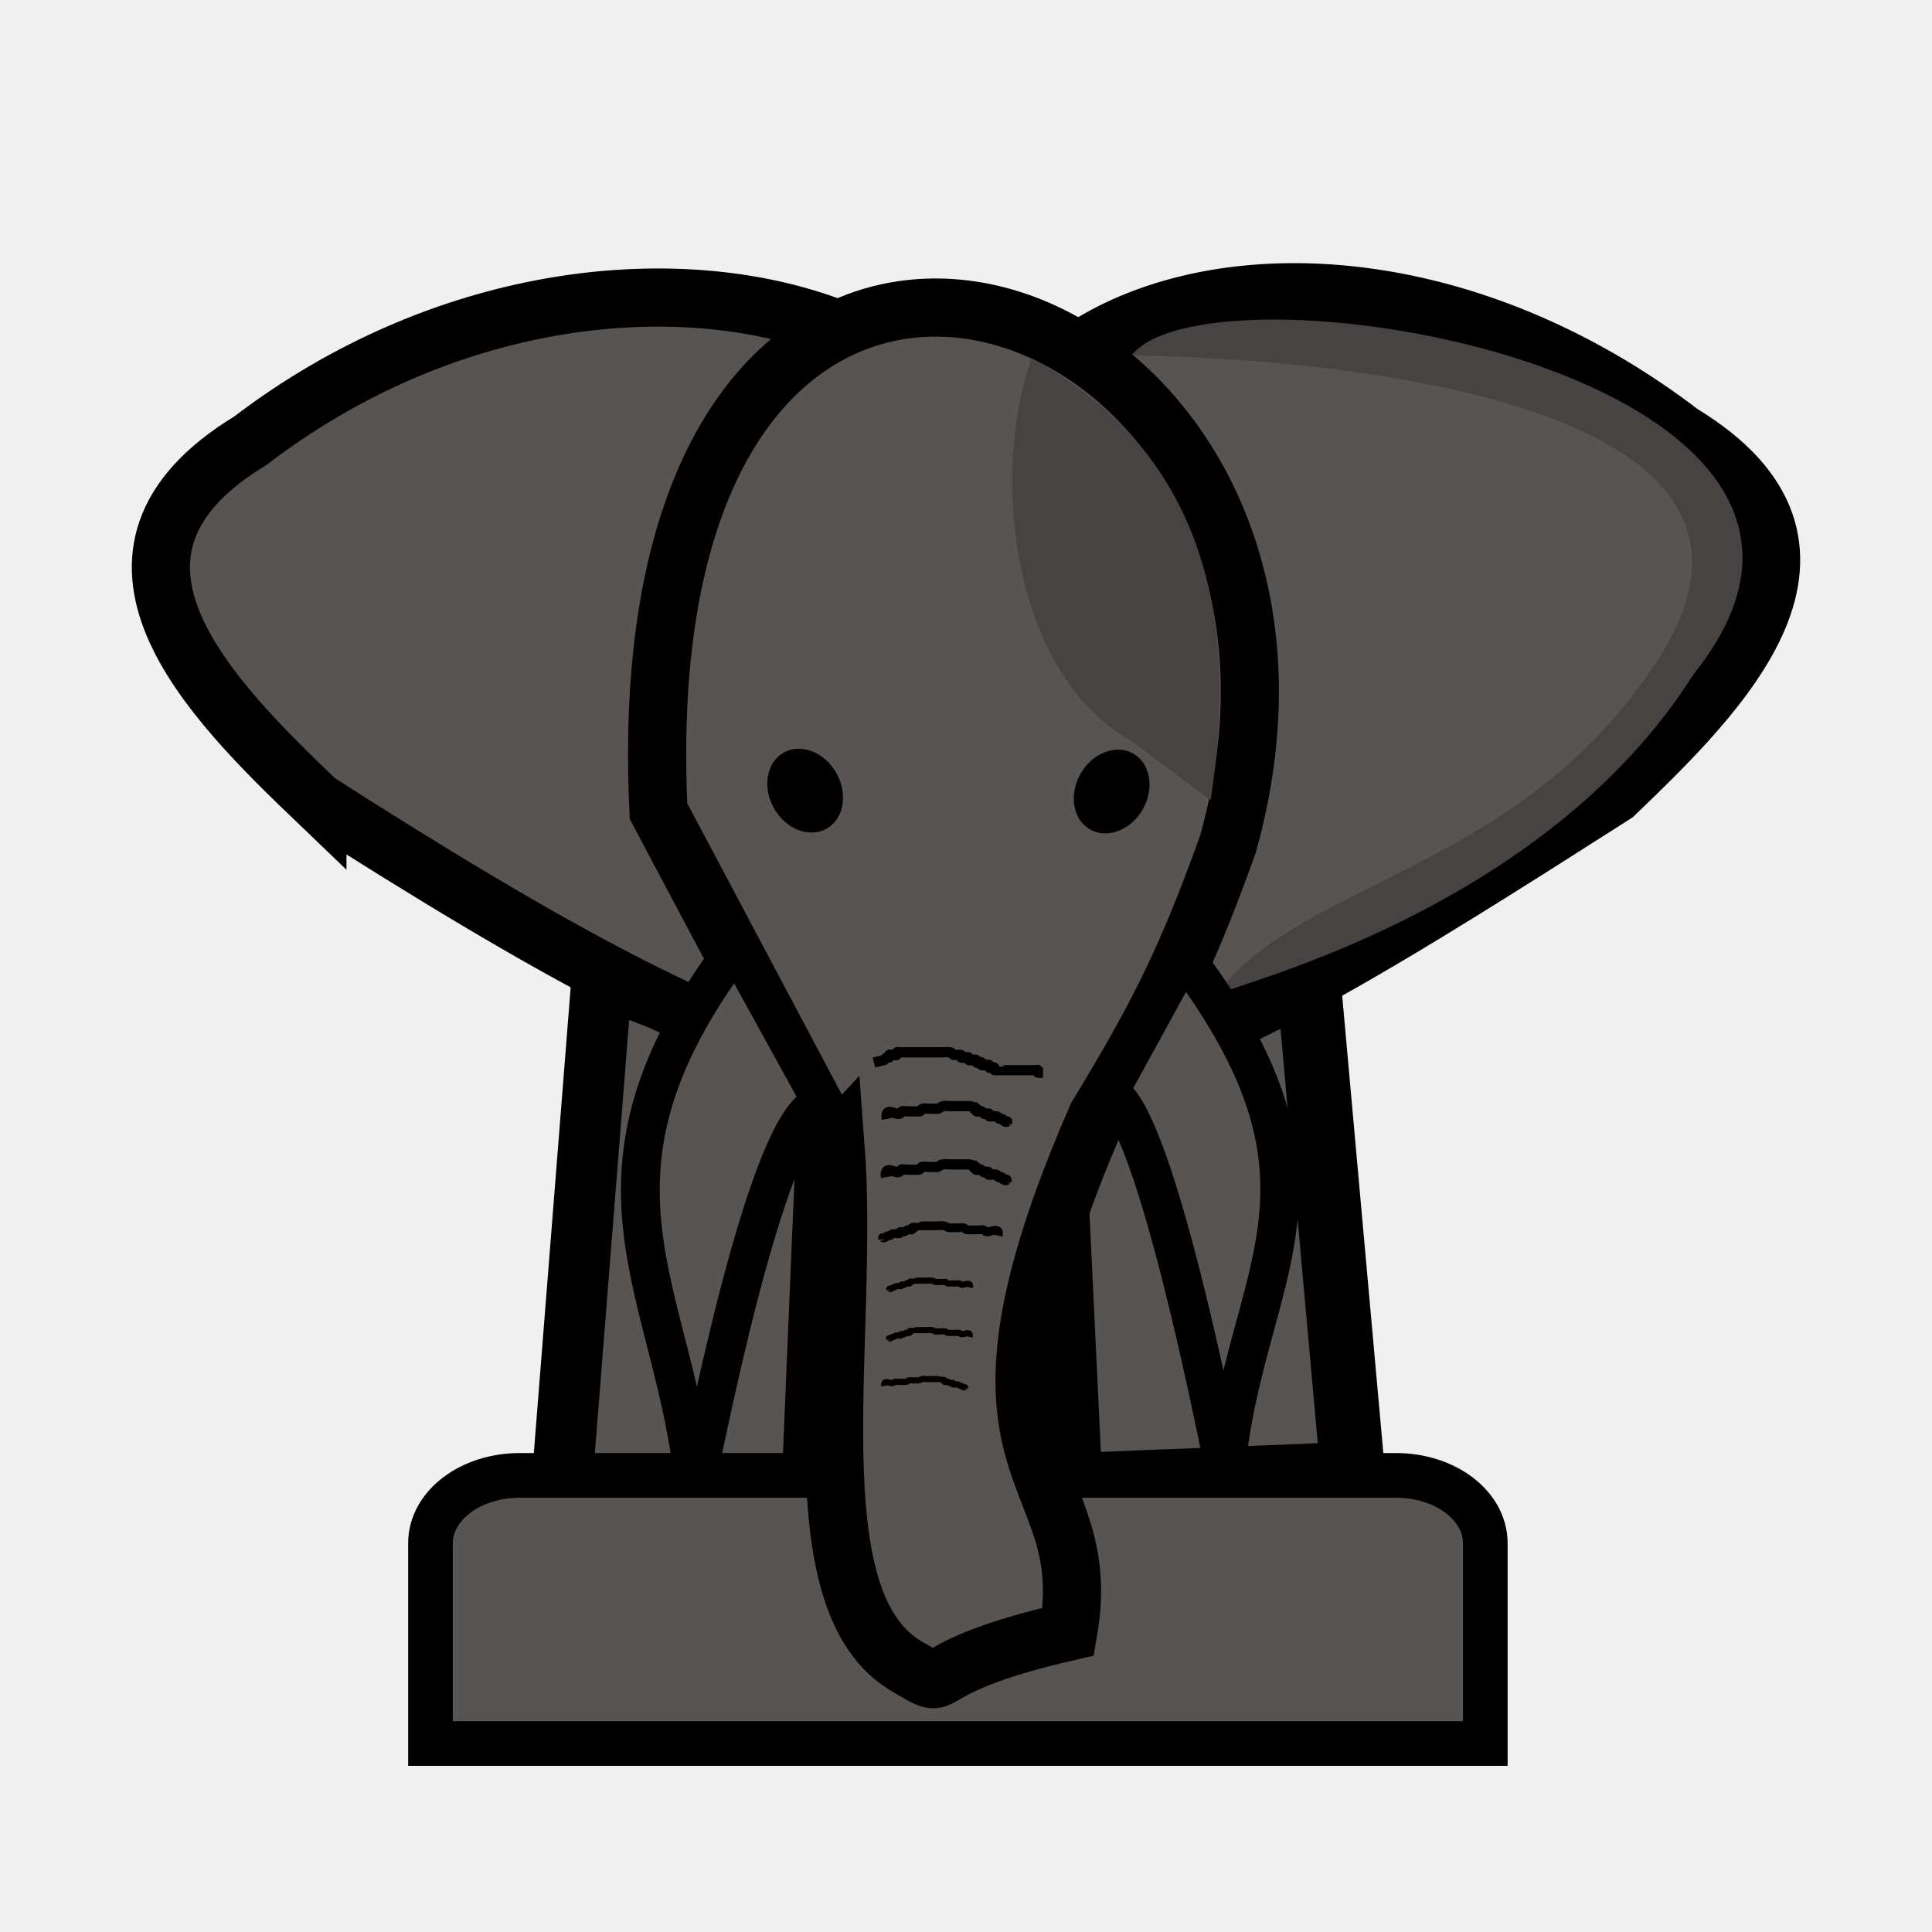
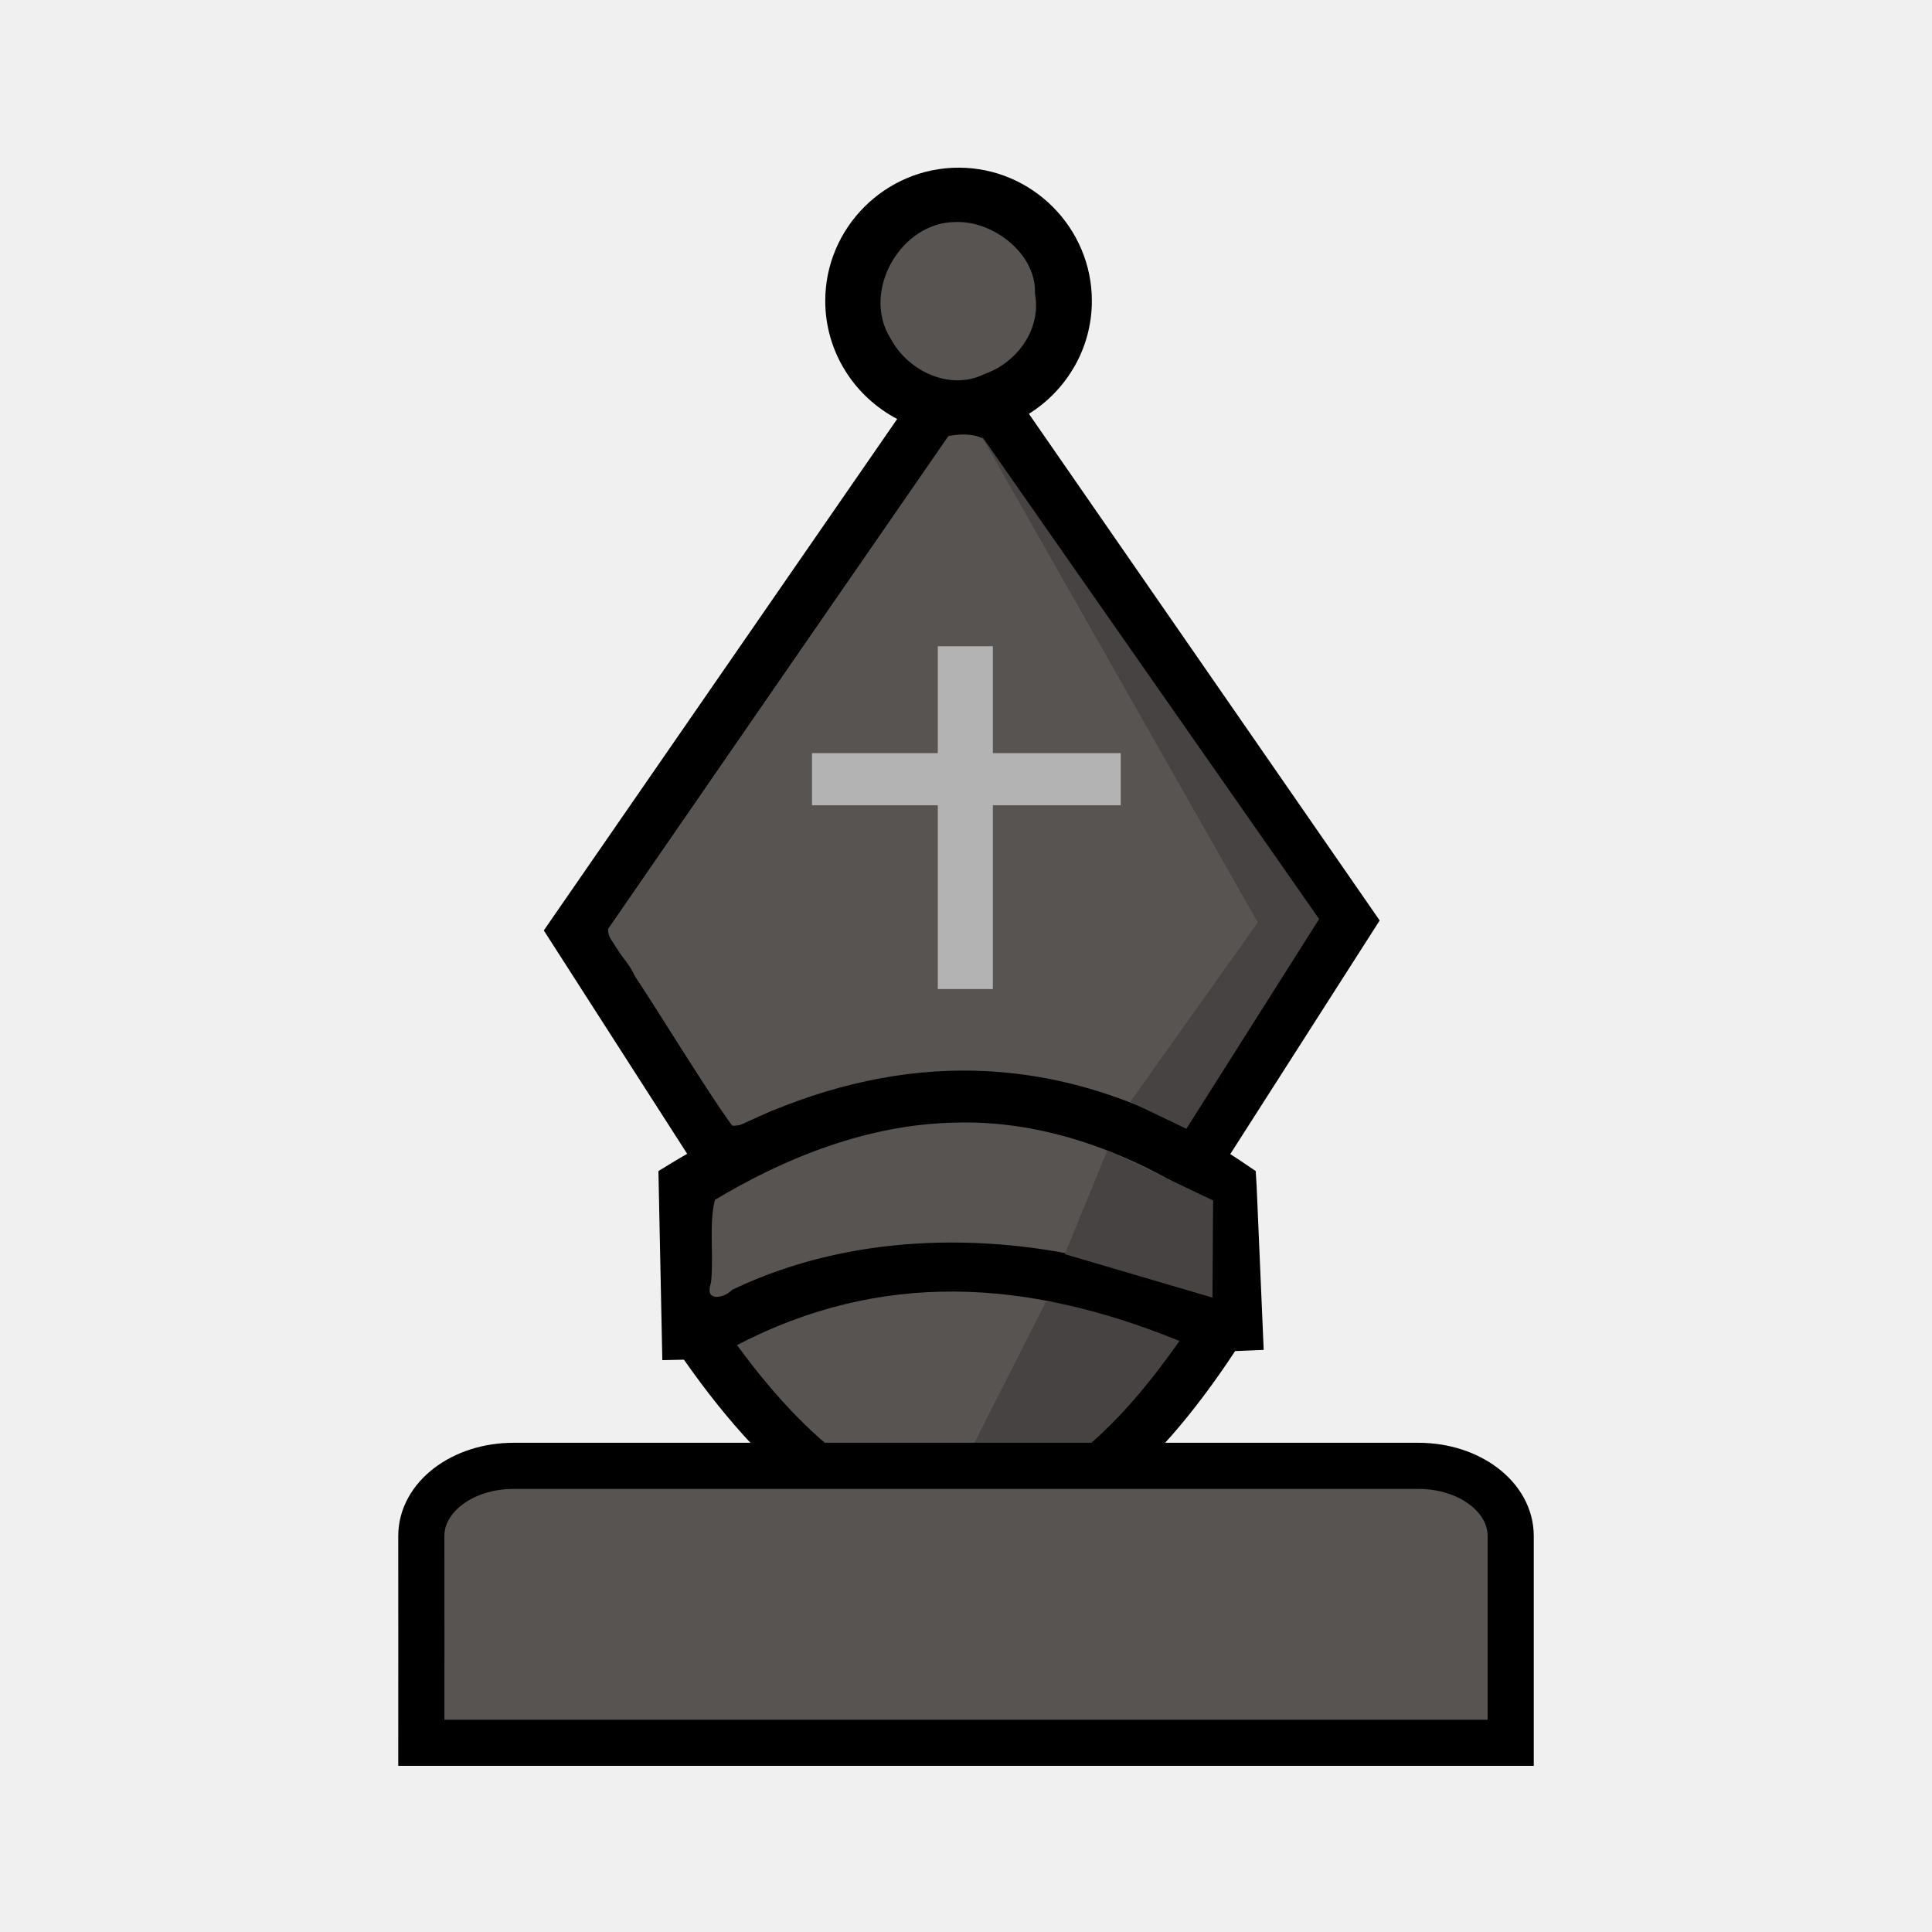
- <svg xmlns="http://www.w3.org/2000/svg" id="svg9033" viewBox="0 0 50 50" version="1.1" text-rendering="geometricPrecision" shape-rendering="geometricPrecision" image-rendering="optimizeQuality" fill-rule="evenodd" clip-rule="evenodd" height="50mm" width="50mm">
+ <svg xmlns="http://www.w3.org/2000/svg" width="50mm" height="50mm" clip-rule="evenodd" fill-rule="evenodd" image-rendering="optimizeQuality" shape-rendering="geometricPrecision" text-rendering="geometricPrecision" version="1.1" viewBox="0 0 50 50" id="svg9033">
  <defs id="defs9037" />
-   <g transform="translate(-0.3768612)" id="g19033">
-     <path style="fill:#575452;fill-opacity:1;fill-rule:evenodd;stroke:#000000;stroke-width:1.667;stroke-linecap:butt;stroke-linejoin:miter;stroke-opacity:1" d="M 34.17,24.595 35.389,38.148 28.074,38.44 27.52,26.838 Z" id="path18997-2" />
-     <path style="opacity:1;fill:#575452;fill-opacity:1;stroke:#000000;stroke-width:1.505;stroke-linecap:square;stroke-linejoin:miter;stroke-miterlimit:4;stroke-dasharray:none;stroke-dashoffset:0;stroke-opacity:1;paint-order:fill markers stroke" d="M 42.163,20.558 C 30.983,27.695 22.16,33.234 26.931,17.658 21.878,8.863 33.981,3.639 43.891,11.213 c 4.831,2.929 1.06,6.673 -1.728,9.345 z" id="path18599" />
-     <path style="fill:#464342;fill-opacity:1;fill-rule:evenodd;stroke:none;stroke-width:0.265px;stroke-linecap:butt;stroke-linejoin:miter;stroke-opacity:1" d="m 29.659,9.198 c 5.367,0.075 17.836,1.222 13.67,7.804 -3.568,5.578 -9.263,5.73 -11.487,8.751 0.302,-0.246 8.456,-2.11 12.364,-8.304 C 50.433,9.691 31.761,6.538 29.659,9.198 Z" id="path18980" />
-     <path style="fill:#575452;fill-opacity:1;fill-rule:evenodd;stroke:#000000;stroke-width:1.575;stroke-linecap:butt;stroke-linejoin:miter;stroke-opacity:1" d="m 15.957,25.284 -1.08,13.654 6.483,0.295 0.491,-11.689 z" id="path18997" />
-     <path style="opacity:1;fill:#575452;fill-opacity:1;stroke:#000000;stroke-width:1.505;stroke-linecap:square;stroke-linejoin:miter;stroke-miterlimit:4;stroke-dasharray:none;stroke-dashoffset:0;stroke-opacity:1;paint-order:fill markers stroke" d="M 8.591,20.745 C 19.77,27.883 30.096,33.234 25.324,17.658 30.377,8.863 16.773,3.827 6.863,11.401 c -4.831,2.929 -1.06,6.673 1.728,9.345 z" id="path18599-0" />
-     <path style="opacity:1;fill:#575452;fill-opacity:1;stroke:#000000;stroke-width:1.156;stroke-linecap:square;stroke-linejoin:miter;stroke-miterlimit:4;stroke-dasharray:none;stroke-dashoffset:0;stroke-opacity:1;paint-order:fill markers stroke" d="m 13.829,38.183 c -1.281,0 -2.311,0.783 -2.311,1.756 9.69e-4,1.746 -2.7e-4,3.587 0,5.183 h 27.298 c -9.5e-5,-1.911 0,-3.385 0,-5.183 0,-0.973 -1.031,-1.756 -2.311,-1.756 z" id="rect4661-3-4-1-5-6-1-0" />
-     <path style="fill:#575452;fill-opacity:1;fill-rule:evenodd;stroke:#000000;stroke-width:1.505;stroke-linecap:butt;stroke-linejoin:miter;stroke-opacity:1" d="M 21.998,29.621 17.419,20.993 C 16.427,0.247 36.299,7.107 32.153,21.856 c -1.053,2.928 -1.778,4.395 -3.385,7.035 -4.166,9.534 0.021,8.911 -0.744,13.336 -4.274,0.983 -2.857,1.664 -4.165,0.907 -2.948,-1.704 -1.474,-8.47 -1.86,-13.514 z" id="path18597" />
-     <path style="fill:#575452;fill-opacity:1;fill-rule:evenodd;stroke:#000000;stroke-width:1.003;stroke-linecap:butt;stroke-linejoin:miter;stroke-opacity:1" d="m 19.433,24.513 c -4.552,6.036 -1.547,8.853 -1.076,14.055 2.746,-13.617 3.802,-9.148 3.532,-9.597 z" id="path18617" />
-     <ellipse style="opacity:1;fill:#000000;fill-opacity:1;stroke:none;stroke-width:1.014;stroke-linecap:square;stroke-linejoin:miter;stroke-miterlimit:4;stroke-dasharray:none;stroke-dashoffset:0;stroke-opacity:1;paint-order:fill markers stroke" id="path18797" cx="28.255" cy="-8.39" rx="1.13" ry="0.927" transform="rotate(60.50412)" />
-     <path style="fill:#575452;fill-opacity:1;fill-rule:evenodd;stroke:#000000;stroke-width:1.003;stroke-linecap:butt;stroke-linejoin:miter;stroke-opacity:1" d="m 31.012,24.735 c 4.552,6.036 1.547,8.19 1.076,13.391 -2.746,-13.617 -3.536,-8.949 -3.267,-9.398 z" id="path18617-3" />
-     <path style="fill:none;fill-rule:evenodd;stroke:#000000;stroke-width:0.265px;stroke-linecap:butt;stroke-linejoin:miter;stroke-opacity:1" d="m 22.994,27.498 c 0.088,-0.022 0.177,-0.044 0.265,-0.066 0.022,-0.022 0.038,-0.052 0.066,-0.066 0.02,-0.01 0.051,0.016 0.066,0 0.016,-0.016 -0.016,-0.051 0,-0.066 0.033,-0.033 0.166,0.033 0.199,0 0.016,-0.016 -0.016,-0.051 0,-0.066 0.016,-0.016 0.044,0 0.066,0 0.155,0 0.31,0 0.465,0 0.199,0 0.398,0 0.597,0 0.035,0 0.248,-0.009 0.265,0 0.028,0.014 0.038,0.052 0.066,0.066 0.026,0.013 0.186,-0.014 0.199,0 0.016,0.016 -0.016,0.051 0,0.066 0.033,0.033 0.166,-0.033 0.199,0 0.016,0.016 -0.016,0.051 0,0.066 0.033,0.033 0.166,-0.033 0.199,0 0.016,0.016 -0.016,0.051 0,0.066 0.031,0.031 0.101,-0.031 0.133,0 0.016,0.016 -0.016,0.051 0,0.066 0.033,0.033 0.166,-0.033 0.199,0 0.016,0.016 -0.016,0.051 0,0.066 0.031,0.031 0.101,-0.031 0.133,0 0.016,0.016 -0.016,0.051 0,0.066 0.002,0.002 0.183,0 0.199,0 0.265,0 0.531,0 0.796,0 0.022,0 0.044,0 0.066,0 0.022,0 0.051,-0.016 0.066,0 0.016,0.016 -0.016,0.051 0,0.066 0.016,0.016 0.044,0 0.066,0 0.022,0 0.044,0 0.066,0" id="path18850" />
-     <path style="fill:none;fill-rule:evenodd;stroke:#000000;stroke-width:0.265px;stroke-linecap:butt;stroke-linejoin:miter;stroke-opacity:1" d="m 23.326,28.958 c -0.06,-0.34 0.244,-0.089 0.332,-0.133 0.028,-0.014 0.038,-0.052 0.066,-0.066 0.02,-0.01 0.044,0 0.066,0 0.057,0 0.359,0.013 0.398,0 0.03,-0.01 0.036,-0.059 0.066,-0.066 0.064,-0.016 0.133,0 0.199,0 0.044,0 0.088,0 0.133,0 0.022,0 0.045,0.007 0.066,0 0.047,-0.016 0.085,-0.054 0.133,-0.066 0.064,-0.016 0.133,0 0.199,0 0.133,0 0.265,0 0.398,0 0.016,0 0.197,-0.002 0.199,0 0.016,0.016 -0.016,0.051 0,0.066 0.177,0 -0.022,-0.022 0.066,0.066 0.031,0.031 0.093,-0.02 0.133,0 0.028,0.014 0.038,0.052 0.066,0.066 0.04,0.02 0.101,-0.031 0.133,0 0.016,0.016 -0.016,0.051 0,0.066 0.014,0.014 0.173,-0.013 0.199,0 0.028,0.014 0.038,0.052 0.066,0.066 0.02,0.01 0.047,-0.01 0.066,0 0.028,0.014 0.038,0.052 0.066,0.066 0.088,0.044 0.066,-0.066 0.066,0.066" id="path18852" />
-     <path style="fill:none;fill-rule:evenodd;stroke:#000000;stroke-width:0.265px;stroke-linecap:butt;stroke-linejoin:miter;stroke-opacity:1" d="m 23.308,30.466 c -0.06,-0.34 0.244,-0.089 0.332,-0.133 0.028,-0.014 0.038,-0.052 0.066,-0.066 0.02,-0.01 0.044,0 0.066,0 0.057,0 0.359,0.013 0.398,0 0.03,-0.01 0.036,-0.059 0.066,-0.066 0.064,-0.016 0.133,0 0.199,0 0.044,0 0.088,0 0.133,0 0.022,0 0.045,0.007 0.066,0 0.047,-0.016 0.085,-0.054 0.133,-0.066 0.064,-0.016 0.133,0 0.199,0 0.133,0 0.265,0 0.398,0 0.016,0 0.197,-0.002 0.199,0 0.016,0.016 -0.016,0.051 0,0.066 0.177,0 -0.022,-0.022 0.066,0.066 0.031,0.031 0.093,-0.02 0.133,0 0.028,0.014 0.038,0.052 0.066,0.066 0.04,0.02 0.101,-0.031 0.133,0 0.016,0.016 -0.016,0.051 0,0.066 0.014,0.014 0.173,-0.013 0.199,0 0.028,0.014 0.038,0.052 0.066,0.066 0.02,0.01 0.047,-0.01 0.066,0 0.028,0.014 0.038,0.052 0.066,0.066 0.088,0.044 0.066,-0.066 0.066,0.066" id="path18852-6" />
-     <path style="fill:none;fill-rule:evenodd;stroke:#000000;stroke-width:0.227px;stroke-linecap:butt;stroke-linejoin:miter;stroke-opacity:1" d="m 26.212,31.978 c 0.057,-0.259 -0.234,-0.068 -0.318,-0.101 -0.027,-0.011 -0.037,-0.04 -0.064,-0.051 -0.019,-0.007 -0.042,0 -0.064,0 -0.055,0 -0.345,0.01 -0.382,0 -0.028,-0.007 -0.035,-0.045 -0.064,-0.051 -0.062,-0.012 -0.127,0 -0.191,0 -0.042,0 -0.085,0 -0.127,0 -0.021,0 -0.044,0.005 -0.064,0 -0.045,-0.012 -0.081,-0.041 -0.127,-0.051 -0.062,-0.012 -0.127,0 -0.191,0 -0.127,0 -0.255,0 -0.382,0 -0.015,0 -0.189,-0.002 -0.191,0 -0.015,0.012 0.015,0.039 0,0.051 -0.17,0 0.021,-0.017 -0.064,0.051 -0.03,0.024 -0.089,-0.015 -0.127,0 -0.027,0.011 -0.037,0.04 -0.064,0.051 -0.038,0.015 -0.097,-0.024 -0.127,0 -0.015,0.012 0.015,0.039 0,0.051 -0.013,0.01 -0.166,-0.01 -0.191,0 -0.027,0.011 -0.037,0.04 -0.064,0.051 -0.019,0.007 -0.045,-0.007 -0.064,0 -0.027,0.011 -0.037,0.04 -0.064,0.051 -0.085,0.034 -0.064,-0.051 -0.064,0.051" id="path18852-6-2" />
-     <path style="fill:none;fill-rule:evenodd;stroke:#000000;stroke-width:0.159px;stroke-linecap:butt;stroke-linejoin:miter;stroke-opacity:1" d="m 25.476,33.32 c 0.04,-0.181 -0.163,-0.047 -0.222,-0.071 -0.019,-0.007 -0.026,-0.028 -0.044,-0.035 -0.013,-0.005 -0.03,0 -0.044,0 -0.038,0 -0.241,0.007 -0.267,0 -0.02,-0.005 -0.024,-0.031 -0.044,-0.035 -0.043,-0.009 -0.089,0 -0.133,0 -0.03,0 -0.059,0 -0.089,0 -0.015,0 -0.03,0.004 -0.044,0 -0.031,-0.008 -0.057,-0.029 -0.089,-0.035 -0.043,-0.009 -0.089,0 -0.133,0 -0.089,0 -0.178,0 -0.267,0 -0.011,0 -0.132,-0.001 -0.133,0 -0.011,0.008 0.011,0.027 0,0.035 -0.119,0 0.015,-0.012 -0.044,0.035 -0.021,0.017 -0.062,-0.011 -0.089,0 -0.019,0.007 -0.026,0.028 -0.044,0.035 -0.027,0.011 -0.068,-0.017 -0.089,0 -0.011,0.008 0.011,0.027 0,0.035 -0.009,0.007 -0.116,-0.007 -0.133,0 -0.019,0.007 -0.026,0.028 -0.044,0.035 -0.013,0.005 -0.031,-0.005 -0.044,0 -0.019,0.007 -0.026,0.028 -0.044,0.035 -0.059,0.024 -0.044,-0.035 -0.044,0.035" id="path18852-6-2-6" />
-     <path style="fill:#464342;fill-opacity:1;fill-rule:evenodd;stroke:none;stroke-width:0.265px;stroke-linecap:butt;stroke-linejoin:miter;stroke-opacity:1" d="M 31.709,20.708 29.667,19.183 C 26.6,17.482 25.986,12.373 27.073,9.269 31.512,11.699 32.447,15.887 31.709,20.708 Z" id="path18961-2" />
-     <ellipse style="opacity:1;fill:#000000;fill-opacity:1;stroke:none;stroke-width:1.014;stroke-linecap:square;stroke-linejoin:miter;stroke-miterlimit:4;stroke-dasharray:none;stroke-dashoffset:0;stroke-opacity:1;paint-order:fill markers stroke" id="path18797-8" cx="3.479" cy="35.455" rx="1.13" ry="0.927" transform="matrix(-0.492361,0.8703911,0.8703911,0.492361,0,0)" />
-     <path style="fill:none;fill-rule:evenodd;stroke:#000000;stroke-width:0.159px;stroke-linecap:butt;stroke-linejoin:miter;stroke-opacity:1" d="m 25.47,34.599 c 0.04,-0.181 -0.163,-0.047 -0.222,-0.071 -0.019,-0.007 -0.026,-0.028 -0.044,-0.035 -0.013,-0.005 -0.03,0 -0.044,0 -0.038,0 -0.241,0.007 -0.267,0 -0.02,-0.005 -0.024,-0.031 -0.044,-0.035 -0.043,-0.009 -0.089,0 -0.133,0 -0.03,0 -0.059,0 -0.089,0 -0.015,0 -0.03,0.004 -0.044,0 -0.031,-0.008 -0.057,-0.029 -0.089,-0.035 -0.043,-0.009 -0.089,0 -0.133,0 -0.089,0 -0.178,0 -0.267,0 -0.011,0 -0.132,-0.001 -0.133,0 -0.011,0.008 0.011,0.027 0,0.035 -0.119,0 0.015,-0.012 -0.044,0.035 -0.021,0.017 -0.062,-0.011 -0.089,0 -0.019,0.007 -0.026,0.028 -0.044,0.035 -0.027,0.011 -0.068,-0.017 -0.089,0 -0.011,0.008 0.011,0.027 0,0.035 -0.009,0.007 -0.116,-0.007 -0.133,0 -0.019,0.007 -0.026,0.028 -0.044,0.035 -0.013,0.005 -0.031,-0.005 -0.044,0 -0.019,0.007 -0.026,0.028 -0.044,0.035 -0.059,0.024 -0.044,-0.035 -0.044,0.035" id="path18852-6-2-6-7" />
-     <path style="fill:none;fill-rule:evenodd;stroke:#000000;stroke-width:0.159px;stroke-linecap:butt;stroke-linejoin:miter;stroke-opacity:1" d="m 23.266,35.866 c -0.04,-0.181 0.163,-0.047 0.222,-0.071 0.019,-0.007 0.026,-0.028 0.044,-0.035 0.013,-0.005 0.03,0 0.044,0 0.038,0 0.241,0.007 0.267,0 0.02,-0.005 0.024,-0.031 0.044,-0.035 0.043,-0.009 0.089,0 0.133,0 0.03,0 0.059,0 0.089,0 0.015,0 0.03,0.004 0.044,0 0.031,-0.008 0.057,-0.029 0.089,-0.035 0.043,-0.009 0.089,0 0.133,0 0.089,0 0.178,0 0.267,0 0.011,0 0.132,-0.001 0.133,0 0.011,0.008 -0.011,0.027 0,0.035 0.119,0 -0.015,-0.012 0.044,0.035 0.021,0.017 0.062,-0.011 0.089,0 0.019,0.007 0.026,0.028 0.044,0.035 0.027,0.011 0.068,-0.017 0.089,0 0.011,0.008 -0.011,0.027 0,0.035 0.009,0.007 0.116,-0.007 0.133,0 0.019,0.007 0.026,0.028 0.044,0.035 0.013,0.005 0.031,-0.005 0.044,0 0.019,0.007 0.026,0.028 0.044,0.035 0.059,0.024 0.044,-0.035 0.044,0.035" id="path18852-6-2-6-7-9" />
+   <g id="g1953" transform="translate(390.121,-140.344)">
+     <path id="path11528-7" d="m -365.718,151.444 c -2.966,4.278 -5.91,8.574 -8.868,12.859 -0.088,0.532 0.511,0.923 0.702,1.396 0.871,1.314 1.671,2.697 2.587,3.968 0.486,0.13 0.983,-0.341 1.474,-0.458 2.219,-0.897 4.761,-1.193 7.097,-0.65 1.135,0.208 2.202,0.685 3.232,1.161 0.506,-0.157 0.651,-0.893 1.004,-1.283 0.865,-1.401 1.829,-2.752 2.578,-4.219 -0.145,-0.648 -0.736,-1.147 -1.057,-1.734 -2.513,-3.658 -5.045,-7.302 -7.57,-10.952 -0.32,-0.2 -0.826,-0.181 -1.18,-0.087 z" style="opacity:1;fill:#575452;fill-opacity:1;stroke:#000000;stroke-width:0.424;stroke-linecap:square;stroke-linejoin:miter;stroke-miterlimit:4;stroke-dasharray:none;stroke-dashoffset:0;stroke-opacity:1;paint-order:fill markers stroke" />
+     <path id="path11536-0" d="m -365.629,173.546 c -1.908,-0.011 -3.802,0.507 -5.484,1.392 -0.288,0.192 -0.033,0.516 0.131,0.693 1.146,1.46 2.48,2.914 4.269,3.56 0.744,0.265 1.557,0.346 2.326,0.143 1.737,-0.422 3.071,-1.738 4.169,-3.079 0.279,-0.385 0.636,-0.733 0.836,-1.162 -0.018,-0.357 -0.487,-0.367 -0.745,-0.505 -1.759,-0.653 -3.617,-1.083 -5.503,-1.042 z" style="opacity:1;fill:#575452;fill-opacity:1;stroke:none;stroke-width:0.212;stroke-linecap:square;stroke-linejoin:miter;stroke-miterlimit:4;stroke-dasharray:none;stroke-dashoffset:0;stroke-opacity:1;paint-order:fill markers stroke" />
+     <path id="path11629-9" d="m -363.055,174.037 -2.596,5.122 c 2.783,0.127 4.616,-1.87 6.104,-4.209 -1.158,-0.338 -2.239,-0.908 -3.508,-0.912 z" style="fill:#464342;fill-opacity:1;fill-rule:evenodd;stroke:none;stroke-width:0.265px;stroke-linecap:butt;stroke-linejoin:miter;stroke-opacity:1" />
+     <g transform="translate(-1.076376,-52.13282)" id="g9931-3">
+       <g id="g9317-3-6" transform="matrix(0.9073533,0,0,0.9073533,-211.6495,18.49866)">
+         <g transform="matrix(1.969492,0,0,1.969492,764.4273,-157.5492)" id="g6233-1-0">
+           <path id="path20940-7-6" transform="matrix(0.148058,0,0,0.148058,-269.4014,70.23545)" d="m -1378.637,739.871 c -7.17,0 -13.047,5.863 -13.047,13.033 10e-5,5.005 2.869,9.367 7.037,11.549 l -34.566,50.029 14.023,21.848 c -0.528,0.312 -1.06,0.608 -1.584,0.936 l -1.227,0.752 0.381,18.494 2.113,-0.045 c 8.839,12.62 17.906,19.145 27.318,18.947 9.674,-0.203 18.463,-7.428 26.596,-19.787 l 2.795,-0.117 -0.688,-15.988 -0.092,-1.504 -1.029,-0.699 c -0.487,-0.333 -0.974,-0.648 -1.461,-0.961 l 14.615,-22.852 -34.31,-49.557 c 3.687,-2.308 6.158,-6.397 6.158,-11.045 0,-7.17 -5.863,-13.033 -13.033,-13.033 z m 0,5.066 c 4.432,0 7.969,3.534 7.969,7.967 0,4.432 -3.536,7.969 -7.969,7.969 -4.432,0 -7.981,-3.536 -7.981,-7.969 0,-4.432 3.548,-7.967 7.981,-7.967 z m 2.512,20.75 -0.4,0.277 32.992,47.646 -12.904,20.186 c -7.83,-4.132 -15.577,-5.831 -23.137,-5.58 v -0.002 c -7.265,0.241 -14.353,2.285 -21.172,5.674 l -12.389,-19.301 33.652,-48.693 c 0.28,0.018 0.559,0.043 0.844,0.043 0.859,0 1.698,-0.089 2.512,-0.25 z m -1.728,67.535 c 7.526,0.076 15.26,2.454 23.357,7.75 l 0.404,9.4 c -8.366,-3.507 -16.746,-5.489 -25.02,-5.523 -7.99,-0.034 -15.881,1.751 -23.561,5.719 l -0.197,-9.623 c 8.223,-4.936 16.486,-7.808 25.016,-7.723 z m -1.186,16.582 c 7.166,0.045 14.481,1.767 21.996,4.828 -7.288,10.49 -14.462,15.574 -21.25,15.717 -6.678,0.14 -14.07,-4.441 -22.023,-15.311 6.987,-3.633 14.058,-5.28 21.277,-5.234 z" style="color:#000000;font-style:normal;font-variant:normal;font-weight:normal;font-stretch:normal;font-size:medium;line-height:normal;font-family:sans-serif;font-variant-ligatures:normal;font-variant-position:normal;font-variant-caps:normal;font-variant-numeric:normal;font-variant-alternates:normal;font-feature-settings:normal;text-indent:0;text-align:start;text-decoration:none;text-decoration-line:none;text-decoration-style:solid;text-decoration-color:#000000;letter-spacing:normal;word-spacing:normal;text-transform:none;writing-mode:lr-tb;direction:ltr;text-orientation:mixed;dominant-baseline:auto;baseline-shift:baseline;text-anchor:start;white-space:normal;shape-padding:0;clip-rule:nonzero;display:inline;overflow:visible;visibility:visible;opacity:1;isolation:auto;mix-blend-mode:normal;color-interpolation:sRGB;color-interpolation-filters:linearRGB;solid-color:#000000;solid-opacity:1;vector-effect:none;fill:#000000;fill-opacity:1;fill-rule:nonzero;stroke:none;stroke-width:5.066;stroke-linecap:butt;stroke-linejoin:miter;stroke-miterlimit:4;stroke-dasharray:none;stroke-dashoffset:0;stroke-opacity:1;color-rendering:auto;image-rendering:auto;shape-rendering:auto;text-rendering:auto;enable-background:accumulate" />
+         </g>
+         <g transform="matrix(0.8706984,0,0,0.8706984,-21.7542,27.59641)" id="g6282-8-2">
+           <path style="color:#000000;font-style:normal;font-variant:normal;font-weight:normal;font-stretch:normal;font-size:medium;line-height:normal;font-family:sans-serif;font-variant-ligatures:normal;font-variant-position:normal;font-variant-caps:normal;font-variant-numeric:normal;font-variant-alternates:normal;font-feature-settings:normal;text-indent:0;text-align:start;text-decoration:none;text-decoration-line:none;text-decoration-style:solid;text-decoration-color:#000000;letter-spacing:normal;word-spacing:normal;text-transform:none;writing-mode:lr-tb;direction:ltr;text-orientation:mixed;dominant-baseline:auto;baseline-shift:baseline;text-anchor:start;white-space:normal;shape-padding:0;clip-rule:nonzero;display:inline;overflow:visible;visibility:visible;opacity:1;isolation:auto;mix-blend-mode:normal;color-interpolation:sRGB;color-interpolation-filters:linearRGB;solid-color:#000000;solid-opacity:1;vector-effect:none;fill:#b3b3b3;fill-opacity:1;fill-rule:nonzero;stroke:none;stroke-width:1.379;stroke-linecap:square;stroke-linejoin:miter;stroke-miterlimit:4;stroke-dasharray:none;stroke-dashoffset:0;stroke-opacity:1;paint-order:fill markers stroke;color-rendering:auto;image-rendering:auto;shape-rendering:auto;text-rendering:auto;enable-background:accumulate" d="m -168.836,209.693 v 0.689 2.811 h -4.121 v 1.709 h 4.121 v 6.02 h 1.803 v -6.02 h 4.188 v -1.709 h -4.188 v -3.5 z" id="rect6276-5-6" />
+         </g>
+         <path transform="scale(0.2645833)" id="path6324-8-1" d="m -638.292,765.261 c -2.101,-0.778 -3.833,-2.346 -4.935,-4.468 -0.868,-1.672 -0.979,-2.217 -0.837,-4.122 0.565,-7.603 9.386,-10.826 14.636,-5.348 4.017,4.191 2.665,11.044 -2.684,13.601 -1.696,0.811 -4.49,0.963 -6.18,0.337 z" style="opacity:1;fill:#ffffff;fill-opacity:1;stroke:none;stroke-width:2.004;stroke-linecap:square;stroke-linejoin:miter;stroke-miterlimit:4;stroke-dasharray:none;stroke-dashoffset:0;stroke-opacity:1;paint-order:fill markers stroke" />
+       </g>
+       <path id="rect4661-3-4-1-5-6-8" d="m -375.754,230.413 c -1.323,0 -2.387,0.809 -2.387,1.814 0.004,1.794 -4.2e-4,3.736 0,5.353 h 28.193 c -1e-4,-1.974 0,-3.496 0,-5.353 0,-1.005 -1.065,-1.814 -2.387,-1.814 z" style="opacity:1;fill:#575452;fill-opacity:1;stroke:#000000;stroke-width:1.194;stroke-linecap:square;stroke-linejoin:miter;stroke-miterlimit:4;stroke-dasharray:none;stroke-dashoffset:0;stroke-opacity:1;paint-order:fill markers stroke" />
+     </g>
+     <path id="path11530-9" d="m -365.439,169.186 c -2.267,0.051 -4.453,0.914 -6.362,2.073 -0.204,0.689 -0.056,1.499 -0.127,2.233 -0.213,0.672 0.459,0.793 0.877,0.409 2.907,-1.383 6.324,-1.473 9.424,-0.713 0.95,0.21 1.827,0.644 2.769,0.853 0.476,-0.224 0.13,-0.88 0.205,-1.287 -0.129,-0.583 0.217,-1.497 -0.531,-1.732 -1.877,-1.152 -4.03,-1.91 -6.255,-1.836 z" style="opacity:1;fill:#575452;fill-opacity:1;stroke:#000000;stroke-width:0.424;stroke-linecap:square;stroke-linejoin:miter;stroke-miterlimit:4;stroke-dasharray:none;stroke-dashoffset:0;stroke-opacity:1;paint-order:fill markers stroke" />
+     <path id="path11534-3" d="m -365.376,145.878 c -1.595,-0.01 -2.73,1.974 -1.88,3.333 0.506,0.942 1.702,1.496 2.708,1.004 0.928,-0.336 1.602,-1.289 1.424,-2.292 0.032,-1.133 -1.177,-2.077 -2.252,-2.045 z" style="opacity:1;fill:#575452;fill-opacity:1;stroke:#000000;stroke-width:0.424;stroke-linecap:square;stroke-linejoin:miter;stroke-miterlimit:4;stroke-dasharray:none;stroke-dashoffset:0;stroke-opacity:1;paint-order:fill markers stroke" />
+     <path id="path11621-0" d="m -364.742,151.588 7.172,12.628 -3.299,4.645 1.451,0.696 3.436,-5.429 z" style="fill:#464342;fill-opacity:1;fill-rule:evenodd;stroke:none;stroke-width:0.265px;stroke-linecap:butt;stroke-linejoin:miter;stroke-opacity:1" />
+     <path id="path11627-3" d="m -361.464,170.116 -1.099,2.686 3.82,1.124 0.017,-2.514 c -0.965,-0.46 -1.992,-0.954 -2.737,-1.297 z" style="fill:#464342;fill-opacity:1;fill-rule:evenodd;stroke:none;stroke-width:0.265px;stroke-linecap:butt;stroke-linejoin:miter;stroke-opacity:1" />
  </g>
</svg>
